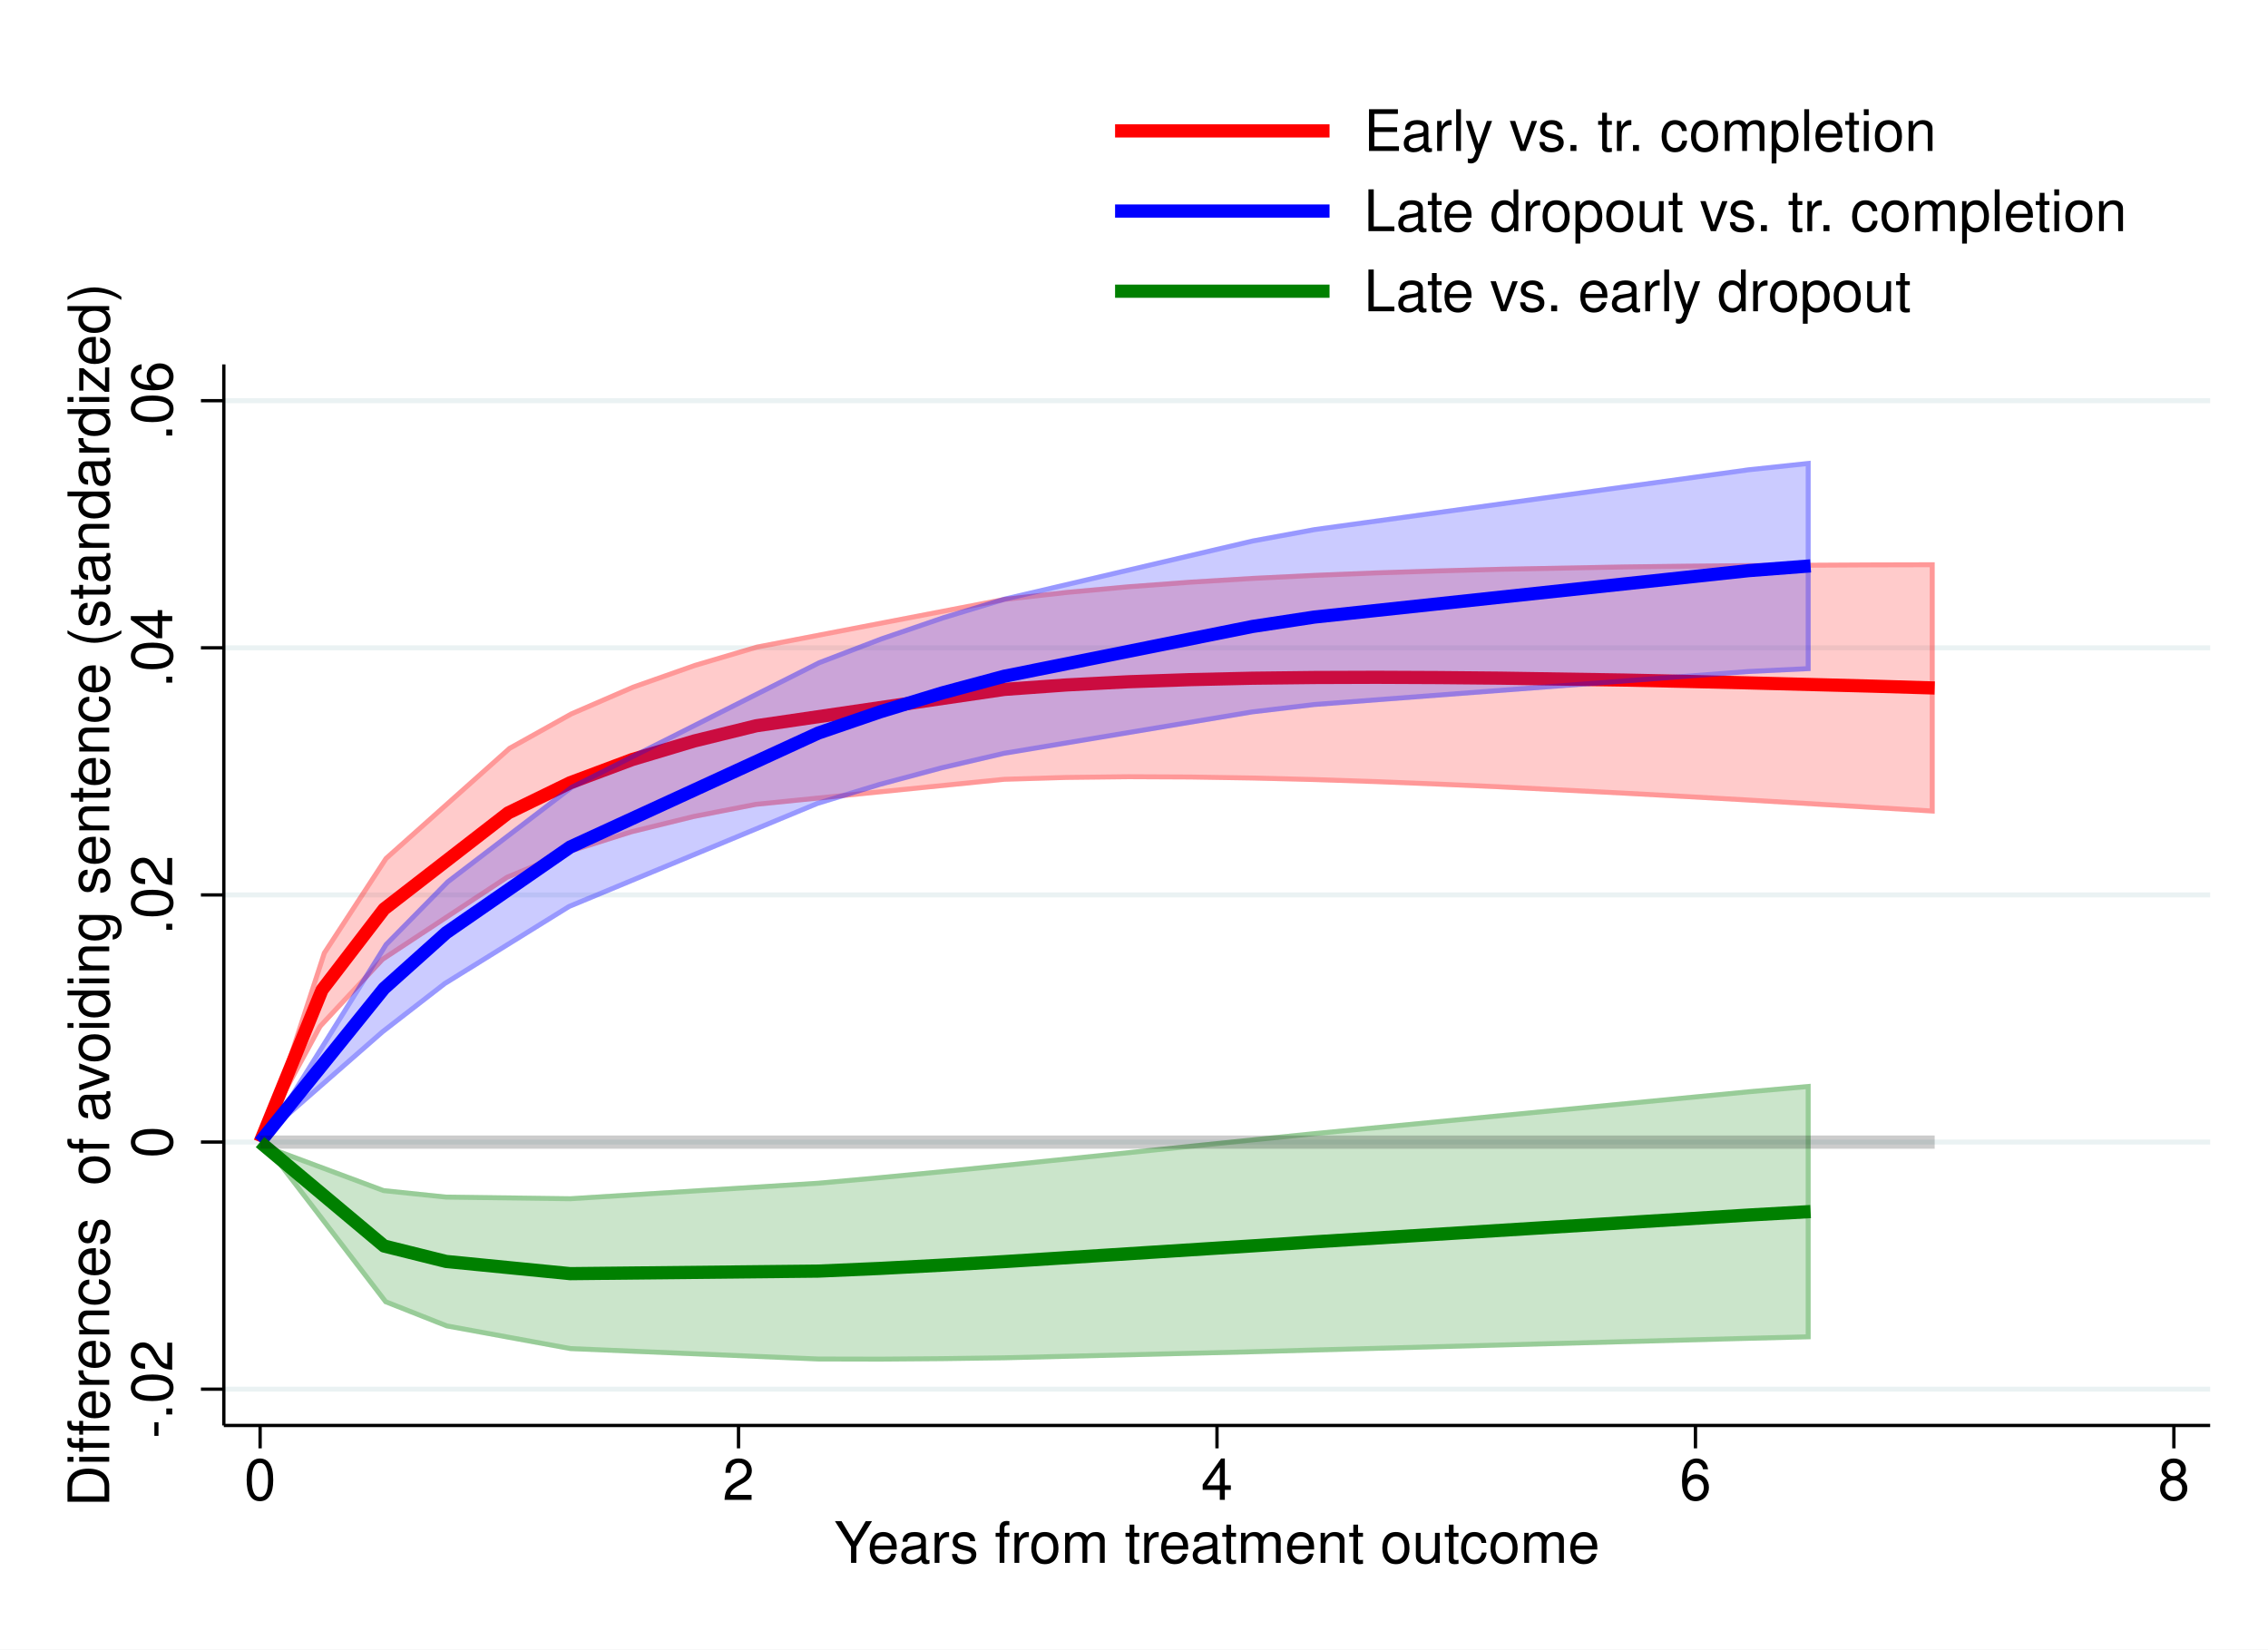
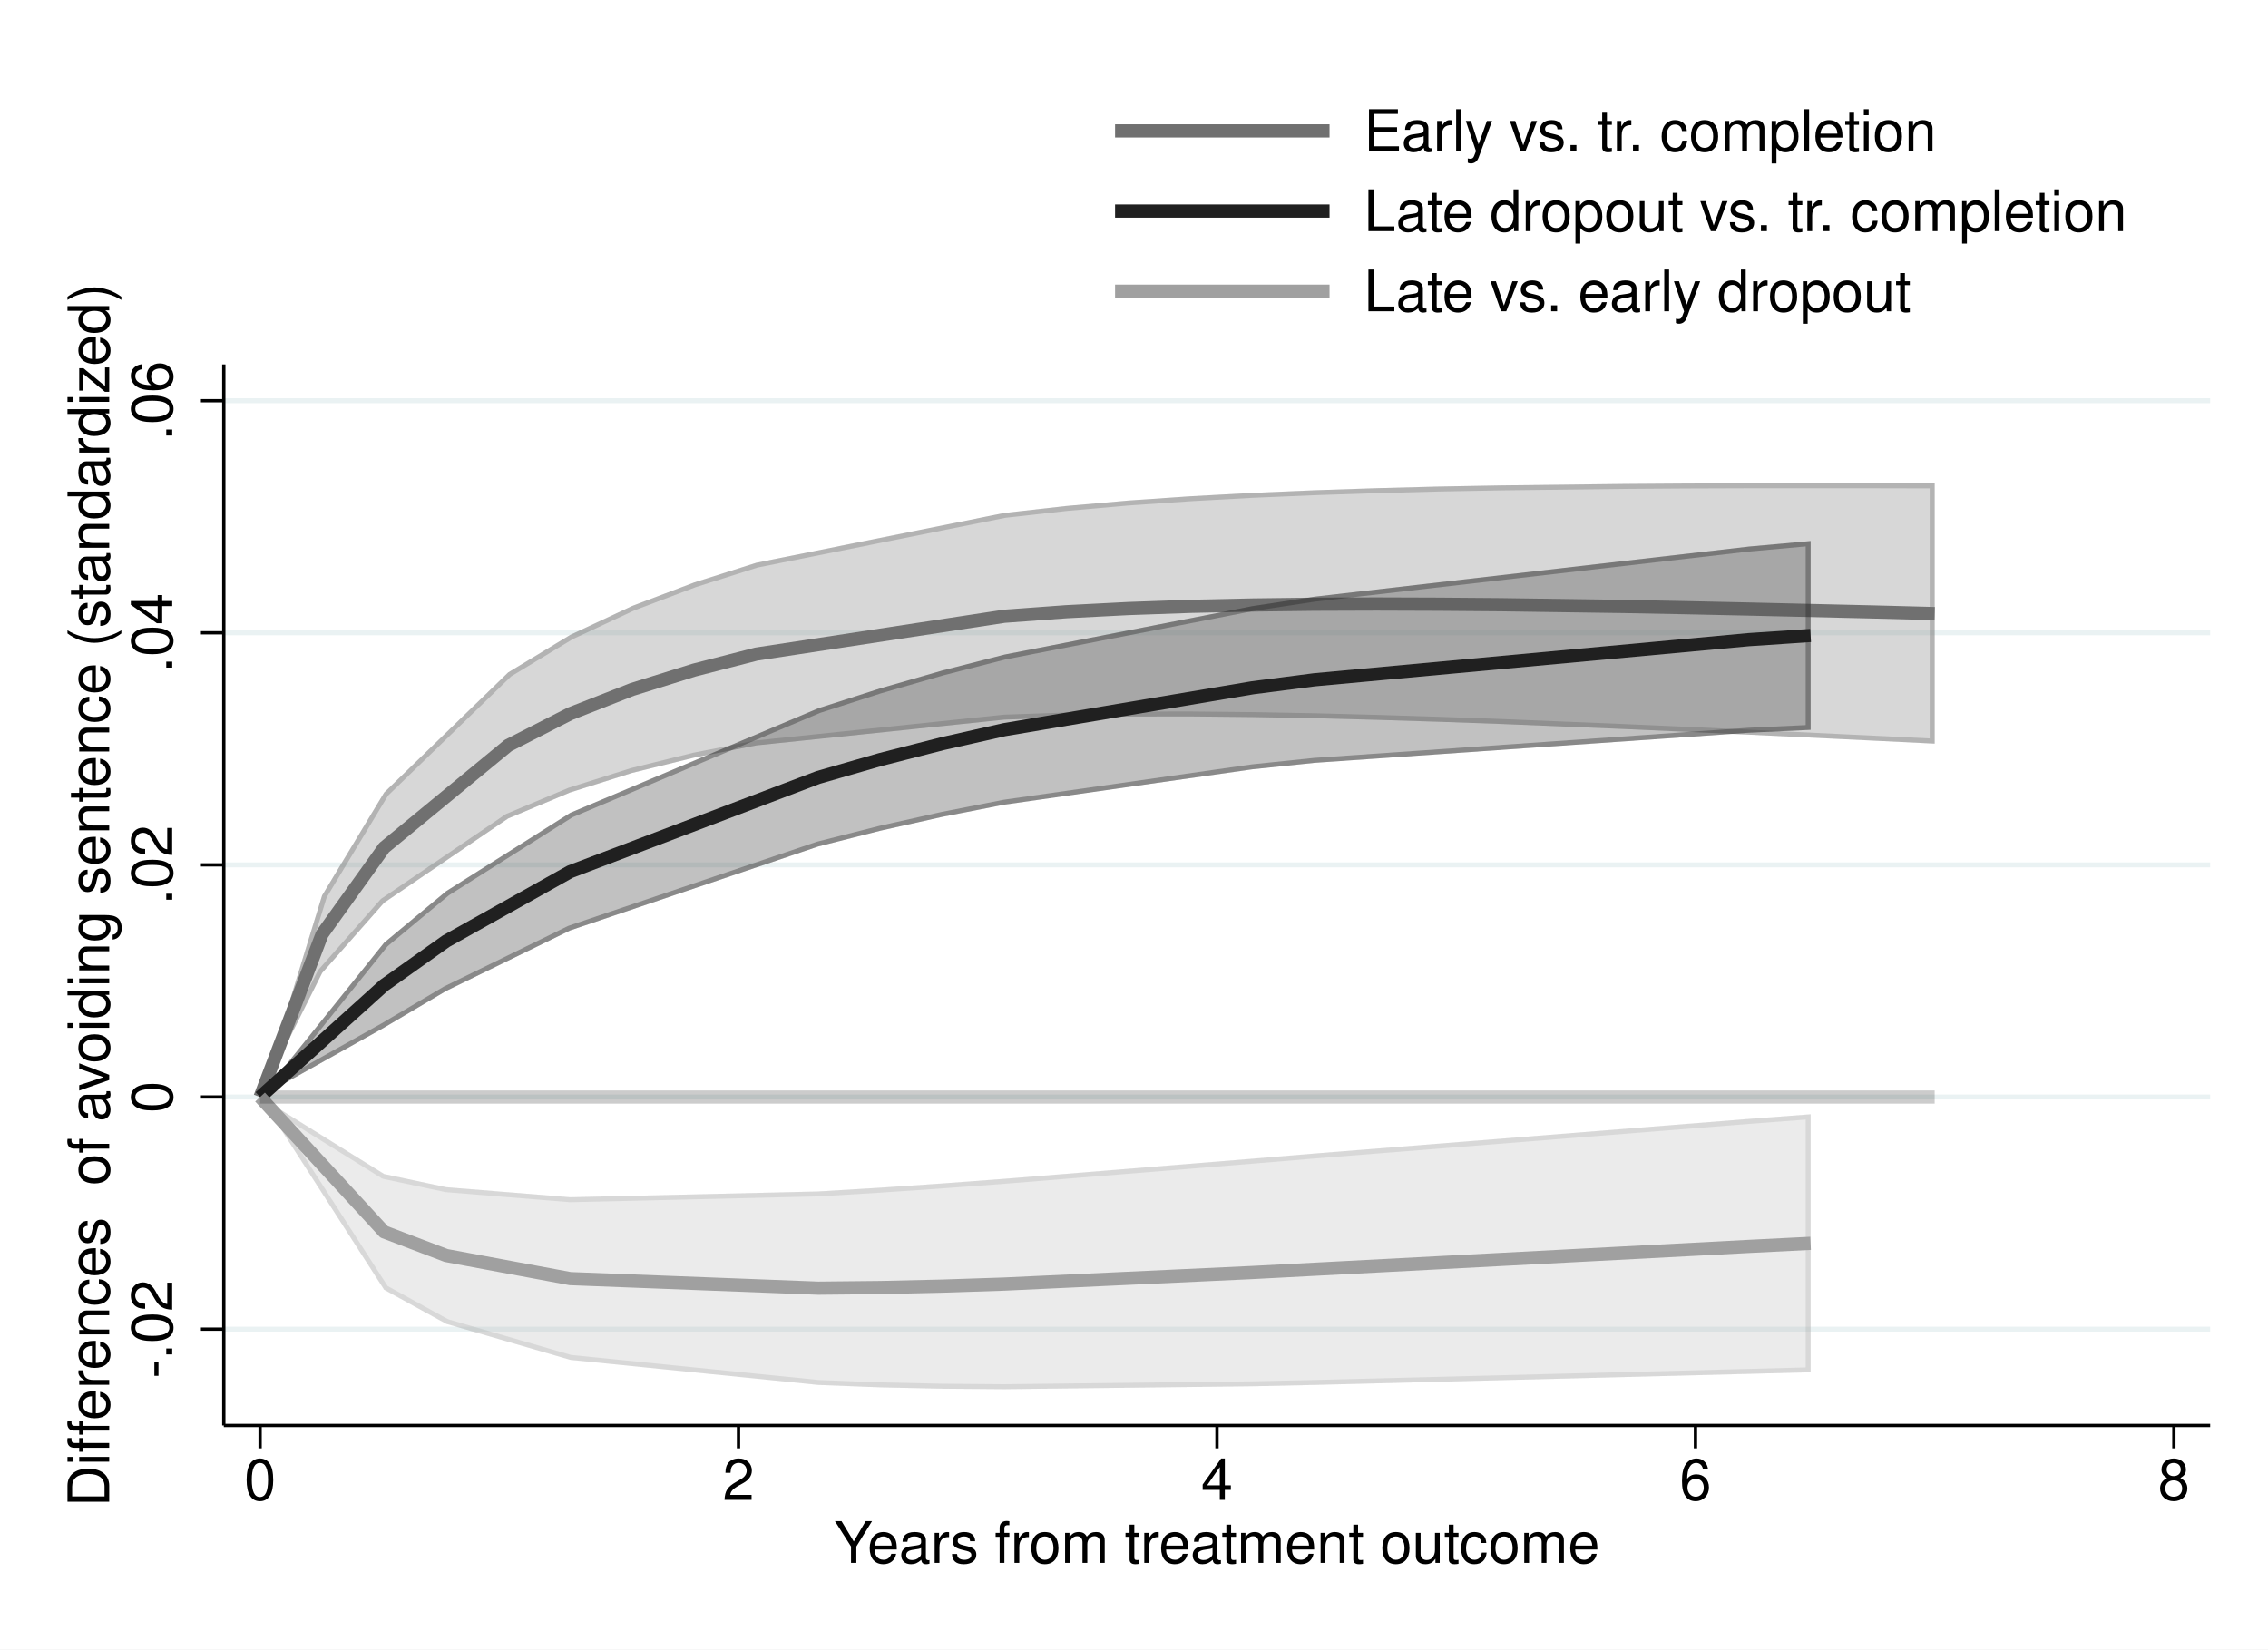
<svg xmlns="http://www.w3.org/2000/svg" xmlns:xlink="http://www.w3.org/1999/xlink" version="1.1" width="5.50in" height="4.00in" viewBox="0 0 3960 2880">
  <rect x="0" y="0" width="3960" height="2880" style="fill:#FFFFFF;stroke:none" />
  <rect x="0.00" y="0.00" width="3959.88" height="2880.00" style="fill:#FFFFFF" />
  <rect x="2.88" y="2.88" width="3954.12" height="2874.24" style="fill:none;stroke:#FFFFFF;stroke-width:5.76" />
  <rect x="390.80" y="636.34" width="3468.22" height="1852.84" style="fill:#FFFFFF" />
  <rect x="393.68" y="639.22" width="3462.46" height="1847.08" style="fill:none;stroke:#FFFFFF;stroke-width:5.76" />
-   <line x1="390.80" y1="2425.82" x2="3859.02" y2="2425.82" style="stroke:#EAF2F3;stroke-width:8.64" />
-   <line x1="390.80" y1="1994.29" x2="3859.02" y2="1994.29" style="stroke:#EAF2F3;stroke-width:8.64" />
-   <line x1="390.80" y1="1562.76" x2="3859.02" y2="1562.76" style="stroke:#EAF2F3;stroke-width:8.64" />
-   <line x1="390.80" y1="1131.23" x2="3859.02" y2="1131.23" style="stroke:#EAF2F3;stroke-width:8.64" />
+   <line x1="390.80" y1="2321.00" x2="3859.02" y2="2321.00" style="stroke:#EAF2F3;stroke-width:8.64" />
+   <line x1="390.80" y1="1915.59" x2="3859.02" y2="1915.59" style="stroke:#EAF2F3;stroke-width:8.64" />
+   <line x1="390.80" y1="1510.29" x2="3859.02" y2="1510.29" style="stroke:#EAF2F3;stroke-width:8.64" />
+   <line x1="390.80" y1="1105.00" x2="3859.02" y2="1105.00" style="stroke:#EAF2F3;stroke-width:8.64" />
  <line x1="390.80" y1="699.70" x2="3859.02" y2="699.70" style="stroke:#EAF2F3;stroke-width:8.64" />
  <defs>
-     <path id="path_BmyfKcXn" d="M454.16 1994.29 L454.16 1994.29 L562.44 1794.68 L670.73 1678.47 L887.29 1535.79 L995.57 1490.74 L1103.85 1456.58 L1212.13 1429.98 L1320.54 1408.81 L1753.66 1365.13 L1861.94 1361.91 L1970.22 1360.67 L2078.51 1361.17 L2186.79 1362.90 L2295.07 1365.62 L2403.35 1369.21 L2511.63 1373.54 L2620.03 1378.37 L2836.60 1389.38 L2944.88 1395.32 L3053.16 1401.39 L3269.72 1414.26 L3378.00 1420.82 L3378.00 981.86 L3269.72 982.11 L3053.16 983.35 L2944.88 984.34 L2836.60 985.70 L2620.03 989.78 L2511.63 992.63 L2403.35 996.09 L2295.07 1000.43 L2186.79 1005.75 L2078.51 1012.31 L1970.22 1020.35 L1861.94 1030.25 L1753.66 1042.38 L1320.54 1125.79 L1212.13 1157.84 L1103.85 1195.96 L995.57 1242.86 L887.29 1303.25 L670.73 1496.31 L562.44 1662.26 L454.16 1994.29 L454.16 1994.29 Z" stroke-linejoin="round" />
+     <path id="path_TkdEwcDz" d="M454.16 1915.59 L454.16 1915.59 L562.44 1699.14 L670.73 1576.38 L887.29 1429.23 L995.57 1383.82 L1103.85 1349.66 L1212.13 1322.93 L1320.54 1301.64 L1753.66 1256.60 L1861.94 1252.88 L1970.22 1251.15 L2078.51 1251.03 L2186.79 1252.14 L2295.07 1254.12 L2403.35 1256.97 L2511.63 1260.31 L2620.03 1264.15 L2836.60 1273.06 L2944.88 1277.88 L3053.16 1282.83 L3269.72 1293.23 L3378.00 1298.55 L3378.00 844.25 L3269.72 844.00 L3053.16 844.00 L2944.88 844.37 L2836.60 845.12 L2620.03 847.71 L2511.63 849.69 L2403.35 852.54 L2295.07 856.13 L2186.79 860.71 L2078.51 866.65 L1970.22 874.07 L1861.94 883.60 L1753.66 895.73 L1320.54 982.73 L1212.13 1017.13 L1103.85 1058.10 L995.57 1108.71 L887.29 1174.18 L670.73 1383.94 L562.44 1563.51 L454.16 1915.59 L454.16 1915.59 Z" stroke-linejoin="round" />
  </defs>
  <defs>
-     <clipPath id="clipPath_bjfUGZlv">
-       <use xlink:href="#path_BmyfKcXn" />
+     <clipPath id="clipPath_oqKdxIEZ">
+       <use xlink:href="#path_TkdEwcDz" />
    </clipPath>
  </defs>
-   <use xlink:href="#path_BmyfKcXn" style="stroke:none;fill:#FF3333;fill-opacity:0.25" />
-   <use xlink:href="#path_BmyfKcXn" style="fill:none;stroke:#FF0000;stroke-opacity:0.25;stroke-width:17.28" clip-path="url(#clipPath_bjfUGZlv)" />
-   <path d=" M454.04 1994.42 L562.32 1728.59 L670.60 1587.39 L887.29 1419.58 L995.57 1366.86 L1103.85 1326.39 L1212.13 1293.97 L1320.41 1267.36 L1753.54 1203.88 L1861.82 1196.08 L1970.22 1190.51 L2078.51 1186.80 L2186.79 1184.32 L2295.07 1183.09 L2403.35 1182.72 L2511.63 1183.21 L2619.91 1184.20 L2836.47 1187.54 L2944.76 1189.89 L3053.04 1192.49 L3269.72 1198.18 L3378.00 1201.40" stroke-linejoin="round" style="fill:none;stroke:#FF0000;stroke-width:23.04" />
+   <use xlink:href="#path_TkdEwcDz" style="stroke:none;fill:#8D8D8D;fill-opacity:0.35" />
+   <use xlink:href="#path_TkdEwcDz" style="fill:none;stroke:#707070;stroke-opacity:0.35;stroke-width:17.28" clip-path="url(#clipPath_oqKdxIEZ)" />
+   <path d=" M454.04 1915.71 L562.32 1631.45 L670.60 1480.22 L887.29 1301.77 L995.57 1246.33 L1103.85 1203.88 L1212.13 1170.09 L1320.41 1142.25 L1753.54 1076.16 L1861.82 1068.24 L1970.22 1062.67 L2078.51 1058.84 L2186.79 1056.49 L2295.07 1055.13 L2403.35 1054.75 L2511.63 1055.13 L2619.91 1055.99 L2836.47 1059.09 L2944.76 1061.19 L3053.04 1063.54 L3269.72 1068.61 L3378.00 1071.46" stroke-linejoin="round" style="fill:none;stroke:#707070;stroke-width:23.04" />
  <defs>
-     <path id="path_MFWBIRDG" d="M454.16 1994.29 L454.16 1994.29 L670.73 1804.95 L779.01 1721.05 L995.57 1586.77 L1428.82 1406.96 L1537.10 1373.92 L1645.38 1344.96 L1753.66 1319.71 L2186.79 1247.44 L2295.07 1234.57 L3053.16 1176.90 L3161.44 1171.70 L3161.44 804.52 L3053.16 816.03 L2295.07 920.48 L2186.79 940.41 L1753.66 1041.88 L1645.38 1074.80 L1537.10 1111.80 L1428.82 1153.26 L995.57 1371.32 L779.01 1536.65 L670.73 1646.79 L454.16 1994.29 L454.16 1994.29 Z" stroke-linejoin="round" />
+     <path id="path_EkLdLyml" d="M454.16 1915.59 L454.16 1915.59 L670.73 1794.43 L779.01 1730.45 L995.57 1624.76 L1428.82 1478.12 L1537.10 1450.64 L1645.38 1426.39 L1753.66 1405.10 L2186.79 1343.35 L2295.07 1332.09 L3053.16 1279.49 L3161.44 1274.42 L3161.44 944.74 L3053.16 954.51 L2295.07 1042.01 L2186.79 1058.47 L1753.66 1143.11 L1645.38 1170.84 L1537.10 1202.02 L1428.82 1236.80 L995.57 1419.46 L779.01 1556.20 L670.73 1646.17 L454.16 1915.59 L454.16 1915.59 Z" stroke-linejoin="round" />
  </defs>
  <defs>
-     <clipPath id="clipPath_BQtcxzVh">
-       <use xlink:href="#path_MFWBIRDG" />
+     <clipPath id="clipPath_jkOSkfMb">
+       <use xlink:href="#path_EkLdLyml" />
    </clipPath>
  </defs>
-   <use xlink:href="#path_MFWBIRDG" style="stroke:none;fill:#3333FF;fill-opacity:0.25" />
-   <use xlink:href="#path_MFWBIRDG" style="fill:none;stroke:#0000FF;stroke-opacity:0.25;stroke-width:17.28" clip-path="url(#clipPath_BQtcxzVh)" />
-   <path d=" M454.04 1994.42 L670.60 1726.00 L779.01 1628.85 L995.57 1479.11 L1428.69 1280.11 L1536.97 1242.98 L1645.26 1209.94 L1753.54 1180.86 L2186.79 1093.98 L2295.07 1077.52 L3053.04 996.47 L3161.32 988.17" stroke-linejoin="round" style="fill:none;stroke:#0000FF;stroke-width:23.04" />
+   <use xlink:href="#path_EkLdLyml" style="stroke:none;fill:#4D4D4D;fill-opacity:0.35" />
+   <use xlink:href="#path_EkLdLyml" style="fill:none;stroke:#202020;stroke-opacity:0.35;stroke-width:17.28" clip-path="url(#clipPath_jkOSkfMb)" />
+   <path d=" M454.04 1915.71 L670.60 1720.43 L779.01 1643.45 L995.57 1522.17 L1428.69 1357.58 L1536.97 1326.39 L1645.26 1298.67 L1753.54 1274.17 L2186.79 1201.03 L2295.07 1187.05 L3053.04 1117.00 L3161.32 1109.70" stroke-linejoin="round" style="fill:none;stroke:#202020;stroke-width:23.04" />
  <defs>
-     <path id="path_OVVKelWZ" d="M454.16 1994.29 L454.16 1994.29 L670.73 2276.70 L779.01 2319.52 L995.57 2359.24 L1428.82 2377.44 L1537.10 2377.68 L1645.38 2376.82 L1753.66 2375.33 L2186.79 2364.81 L2295.07 2361.72 L3053.16 2341.30 L3161.44 2338.58 L3161.44 1892.57 L3053.16 1902.22 L2295.07 1975.24 L2186.79 1986.25 L1753.66 2030.80 L1645.38 2041.69 L1537.10 2052.09 L1428.82 2061.86 L995.57 2088.97 L779.01 2086.12 L670.73 2074.86 L454.16 1994.29 L454.16 1994.29 Z" stroke-linejoin="round" />
+     <path id="path_yINjCrOB" d="M454.16 1915.59 L454.16 1915.59 L670.73 2252.20 L779.01 2311.72 L995.57 2374.59 L1428.82 2418.40 L1537.10 2422.61 L1645.38 2424.96 L1753.66 2425.82 L2186.79 2420.75 L2295.07 2418.40 L3053.16 2399.09 L3161.44 2396.25 L3161.44 1945.78 L3053.16 1953.95 L2295.07 2014.34 L2186.79 2023.38 L1753.66 2058.52 L1645.38 2066.57 L1537.10 2073.99 L1428.82 2080.55 L995.57 2090.70 L779.01 2073.12 L670.73 2050.11 L454.16 1915.59 L454.16 1915.59 Z" stroke-linejoin="round" />
  </defs>
  <defs>
-     <clipPath id="clipPath_ZrUgxlfb">
-       <use xlink:href="#path_OVVKelWZ" />
+     <clipPath id="clipPath_WjlRZpcI">
+       <use xlink:href="#path_yINjCrOB" />
    </clipPath>
  </defs>
-   <use xlink:href="#path_OVVKelWZ" style="stroke:none;fill:#339933;fill-opacity:0.25" />
-   <use xlink:href="#path_OVVKelWZ" style="fill:none;stroke:#008000;stroke-opacity:0.25;stroke-width:17.28" clip-path="url(#clipPath_ZrUgxlfb)" />
-   <path d=" M454.04 1994.42 L670.60 2175.84 L779.01 2202.82 L995.57 2224.10 L1428.69 2219.65 L1536.97 2214.95 L1645.26 2209.25 L1753.54 2203.07 L2186.79 2175.59 L2295.07 2168.54 L3053.04 2121.76 L3161.32 2115.70" stroke-linejoin="round" style="fill:none;stroke:#008000;stroke-width:23.04" />
-   <path d=" M454.04 1994.42 L562.32 1994.42 L670.60 1994.42 L779.01 1994.42 L887.29 1994.42 L995.57 1994.42 L1103.85 1994.42 L1212.13 1994.42 L1320.41 1994.42 L1428.69 1994.42 L1536.97 1994.42 L1645.26 1994.42 L1753.54 1994.42 L1861.82 1994.42 L1970.22 1994.42 L2078.51 1994.42 L2186.79 1994.42 L2295.07 1994.42 L2403.35 1994.42 L2511.63 1994.42 L2619.91 1994.42 L2728.19 1994.42 L2836.47 1994.42 L2944.76 1994.42 L3053.04 1994.42 L3161.32 1994.42 L3269.72 1994.42 L3378.00 1994.42" stroke-linejoin="round" style="fill:none;stroke:#000000;stroke-opacity:0.20;stroke-width:23.04" />
+   <use xlink:href="#path_yINjCrOB" style="stroke:none;fill:#B3B3B3;fill-opacity:0.25" />
+   <use xlink:href="#path_yINjCrOB" style="fill:none;stroke:#A0A0A0;stroke-opacity:0.25;stroke-width:17.28" clip-path="url(#clipPath_WjlRZpcI)" />
+   <path d=" M454.04 1915.71 L670.60 2151.21 L779.01 2192.42 L995.57 2232.77 L1428.69 2249.47 L1536.97 2248.36 L1645.26 2245.89 L1753.54 2242.30 L2186.79 2222.12 L2295.07 2216.43 L3053.04 2176.58 L3161.32 2171.14" stroke-linejoin="round" style="fill:none;stroke:#A0A0A0;stroke-width:23.04" />
+   <path d=" M454.04 1915.71 L562.32 1915.71 L670.60 1915.71 L779.01 1915.71 L887.29 1915.71 L995.57 1915.71 L1103.85 1915.71 L1212.13 1915.71 L1320.41 1915.71 L1428.69 1915.71 L1536.97 1915.71 L1645.26 1915.71 L1753.54 1915.71 L1861.82 1915.71 L1970.22 1915.71 L2078.51 1915.71 L2186.79 1915.71 L2295.07 1915.71 L2403.35 1915.71 L2511.63 1915.71 L2619.91 1915.71 L2728.19 1915.71 L2836.47 1915.71 L2944.76 1915.71 L3053.04 1915.71 L3161.32 1915.71 L3269.72 1915.71 L3378.00 1915.71" stroke-linejoin="round" style="fill:none;stroke:#000000;stroke-opacity:0.20;stroke-width:23.04" />
  <line x1="390.80" y1="2489.19" x2="390.80" y2="636.34" style="stroke:#000000;stroke-width:5.76" />
-   <line x1="390.80" y1="2425.82" x2="350.83" y2="2425.82" style="stroke:#000000;stroke-width:5.76" />
-   <text x="300.72" y="2425.82" style="font-family:'Helvetica';font-size:99.99px;fill:#000000" transform="rotate(-90 300.72,2425.82)" text-anchor="middle">-.02</text>
-   <line x1="390.80" y1="1994.29" x2="350.83" y2="1994.29" style="stroke:#000000;stroke-width:5.76" />
-   <text x="300.72" y="1994.29" style="font-family:'Helvetica';font-size:99.99px;fill:#000000" transform="rotate(-90 300.72,1994.29)" text-anchor="middle">0</text>
-   <line x1="390.80" y1="1562.76" x2="350.83" y2="1562.76" style="stroke:#000000;stroke-width:5.76" />
-   <text x="300.72" y="1562.76" style="font-family:'Helvetica';font-size:99.99px;fill:#000000" transform="rotate(-90 300.72,1562.76)" text-anchor="middle">.02</text>
-   <line x1="390.80" y1="1131.23" x2="350.83" y2="1131.23" style="stroke:#000000;stroke-width:5.76" />
-   <text x="300.72" y="1131.23" style="font-family:'Helvetica';font-size:99.99px;fill:#000000" transform="rotate(-90 300.72,1131.23)" text-anchor="middle">.04</text>
+   <line x1="390.80" y1="2321.00" x2="350.83" y2="2321.00" style="stroke:#000000;stroke-width:5.76" />
+   <text x="300.72" y="2321.00" style="font-family:'Helvetica';font-size:99.99px;fill:#000000" transform="rotate(-90 300.72,2321.00)" text-anchor="middle">-.02</text>
+   <line x1="390.80" y1="1915.59" x2="350.83" y2="1915.59" style="stroke:#000000;stroke-width:5.76" />
+   <text x="300.72" y="1915.59" style="font-family:'Helvetica';font-size:99.99px;fill:#000000" transform="rotate(-90 300.72,1915.59)" text-anchor="middle">0</text>
+   <line x1="390.80" y1="1510.29" x2="350.83" y2="1510.29" style="stroke:#000000;stroke-width:5.76" />
+   <text x="300.72" y="1510.29" style="font-family:'Helvetica';font-size:99.99px;fill:#000000" transform="rotate(-90 300.72,1510.29)" text-anchor="middle">.02</text>
+   <line x1="390.80" y1="1105.00" x2="350.83" y2="1105.00" style="stroke:#000000;stroke-width:5.76" />
+   <text x="300.72" y="1105.00" style="font-family:'Helvetica';font-size:99.99px;fill:#000000" transform="rotate(-90 300.72,1105.00)" text-anchor="middle">.04</text>
  <line x1="390.80" y1="699.70" x2="350.83" y2="699.70" style="stroke:#000000;stroke-width:5.76" />
  <text x="300.72" y="699.70" style="font-family:'Helvetica';font-size:99.99px;fill:#000000" transform="rotate(-90 300.72,699.70)" text-anchor="middle">.06</text>
  <text x="190.71" y="1562.76" style="font-family:'Helvetica';font-size:99.99px;fill:#000000" transform="rotate(-90 190.71,1562.76)" text-anchor="middle">Differences  of avoiding sentence (standardized)</text>
  <line x1="390.80" y1="2489.19" x2="3859.02" y2="2489.19" style="stroke:#000000;stroke-width:5.76" />
  <line x1="454.16" y1="2489.19" x2="454.16" y2="2529.16" style="stroke:#000000;stroke-width:5.76" />
  <text x="454.16" y="2619.14" style="font-family:'Helvetica';font-size:99.99px;fill:#000000" text-anchor="middle">0</text>
  <line x1="1289.47" y1="2489.19" x2="1289.47" y2="2529.16" style="stroke:#000000;stroke-width:5.76" />
  <text x="1289.47" y="2619.14" style="font-family:'Helvetica';font-size:99.99px;fill:#000000" text-anchor="middle">2</text>
  <line x1="2124.91" y1="2489.19" x2="2124.91" y2="2529.16" style="stroke:#000000;stroke-width:5.76" />
  <text x="2124.91" y="2619.14" style="font-family:'Helvetica';font-size:99.99px;fill:#000000" text-anchor="middle">4</text>
  <line x1="2960.35" y1="2489.19" x2="2960.35" y2="2529.16" style="stroke:#000000;stroke-width:5.76" />
  <text x="2960.35" y="2619.14" style="font-family:'Helvetica';font-size:99.99px;fill:#000000" text-anchor="middle">6</text>
  <line x1="3795.66" y1="2489.19" x2="3795.66" y2="2529.16" style="stroke:#000000;stroke-width:5.76" />
  <text x="3795.66" y="2619.14" style="font-family:'Helvetica';font-size:99.99px;fill:#000000" text-anchor="middle">8</text>
  <text x="2124.91" y="2729.16" style="font-family:'Helvetica';font-size:99.99px;fill:#000000" text-anchor="middle">Years from treatment outcome</text>
-   <line x1="1946.96" y1="228.57" x2="2321.43" y2="228.57" style="stroke:#FF0000;stroke-width:23.04" />
-   <line x1="1946.96" y1="368.54" x2="2321.43" y2="368.54" style="stroke:#0000FF;stroke-width:23.04" />
-   <line x1="1946.96" y1="508.50" x2="2321.43" y2="508.50" style="stroke:#008000;stroke-width:23.04" />
+   <line x1="1946.96" y1="228.57" x2="2321.43" y2="228.57" style="stroke:#707070;stroke-width:23.04" />
+   <line x1="1946.96" y1="368.54" x2="2321.43" y2="368.54" style="stroke:#202020;stroke-width:23.04" />
+   <line x1="1946.96" y1="508.50" x2="2321.43" y2="508.50" style="stroke:#A0A0A0;stroke-width:23.04" />
  <text x="2381.32" y="263.60" style="font-family:'Helvetica';font-size:99.99px;fill:#000000">Early vs. tr. completion</text>
  <text x="2381.32" y="403.57" style="font-family:'Helvetica';font-size:99.99px;fill:#000000">Late dropout vs. tr. completion</text>
  <text x="2381.32" y="543.53" style="font-family:'Helvetica';font-size:99.99px;fill:#000000">Late vs. early dropout</text>
</svg>
